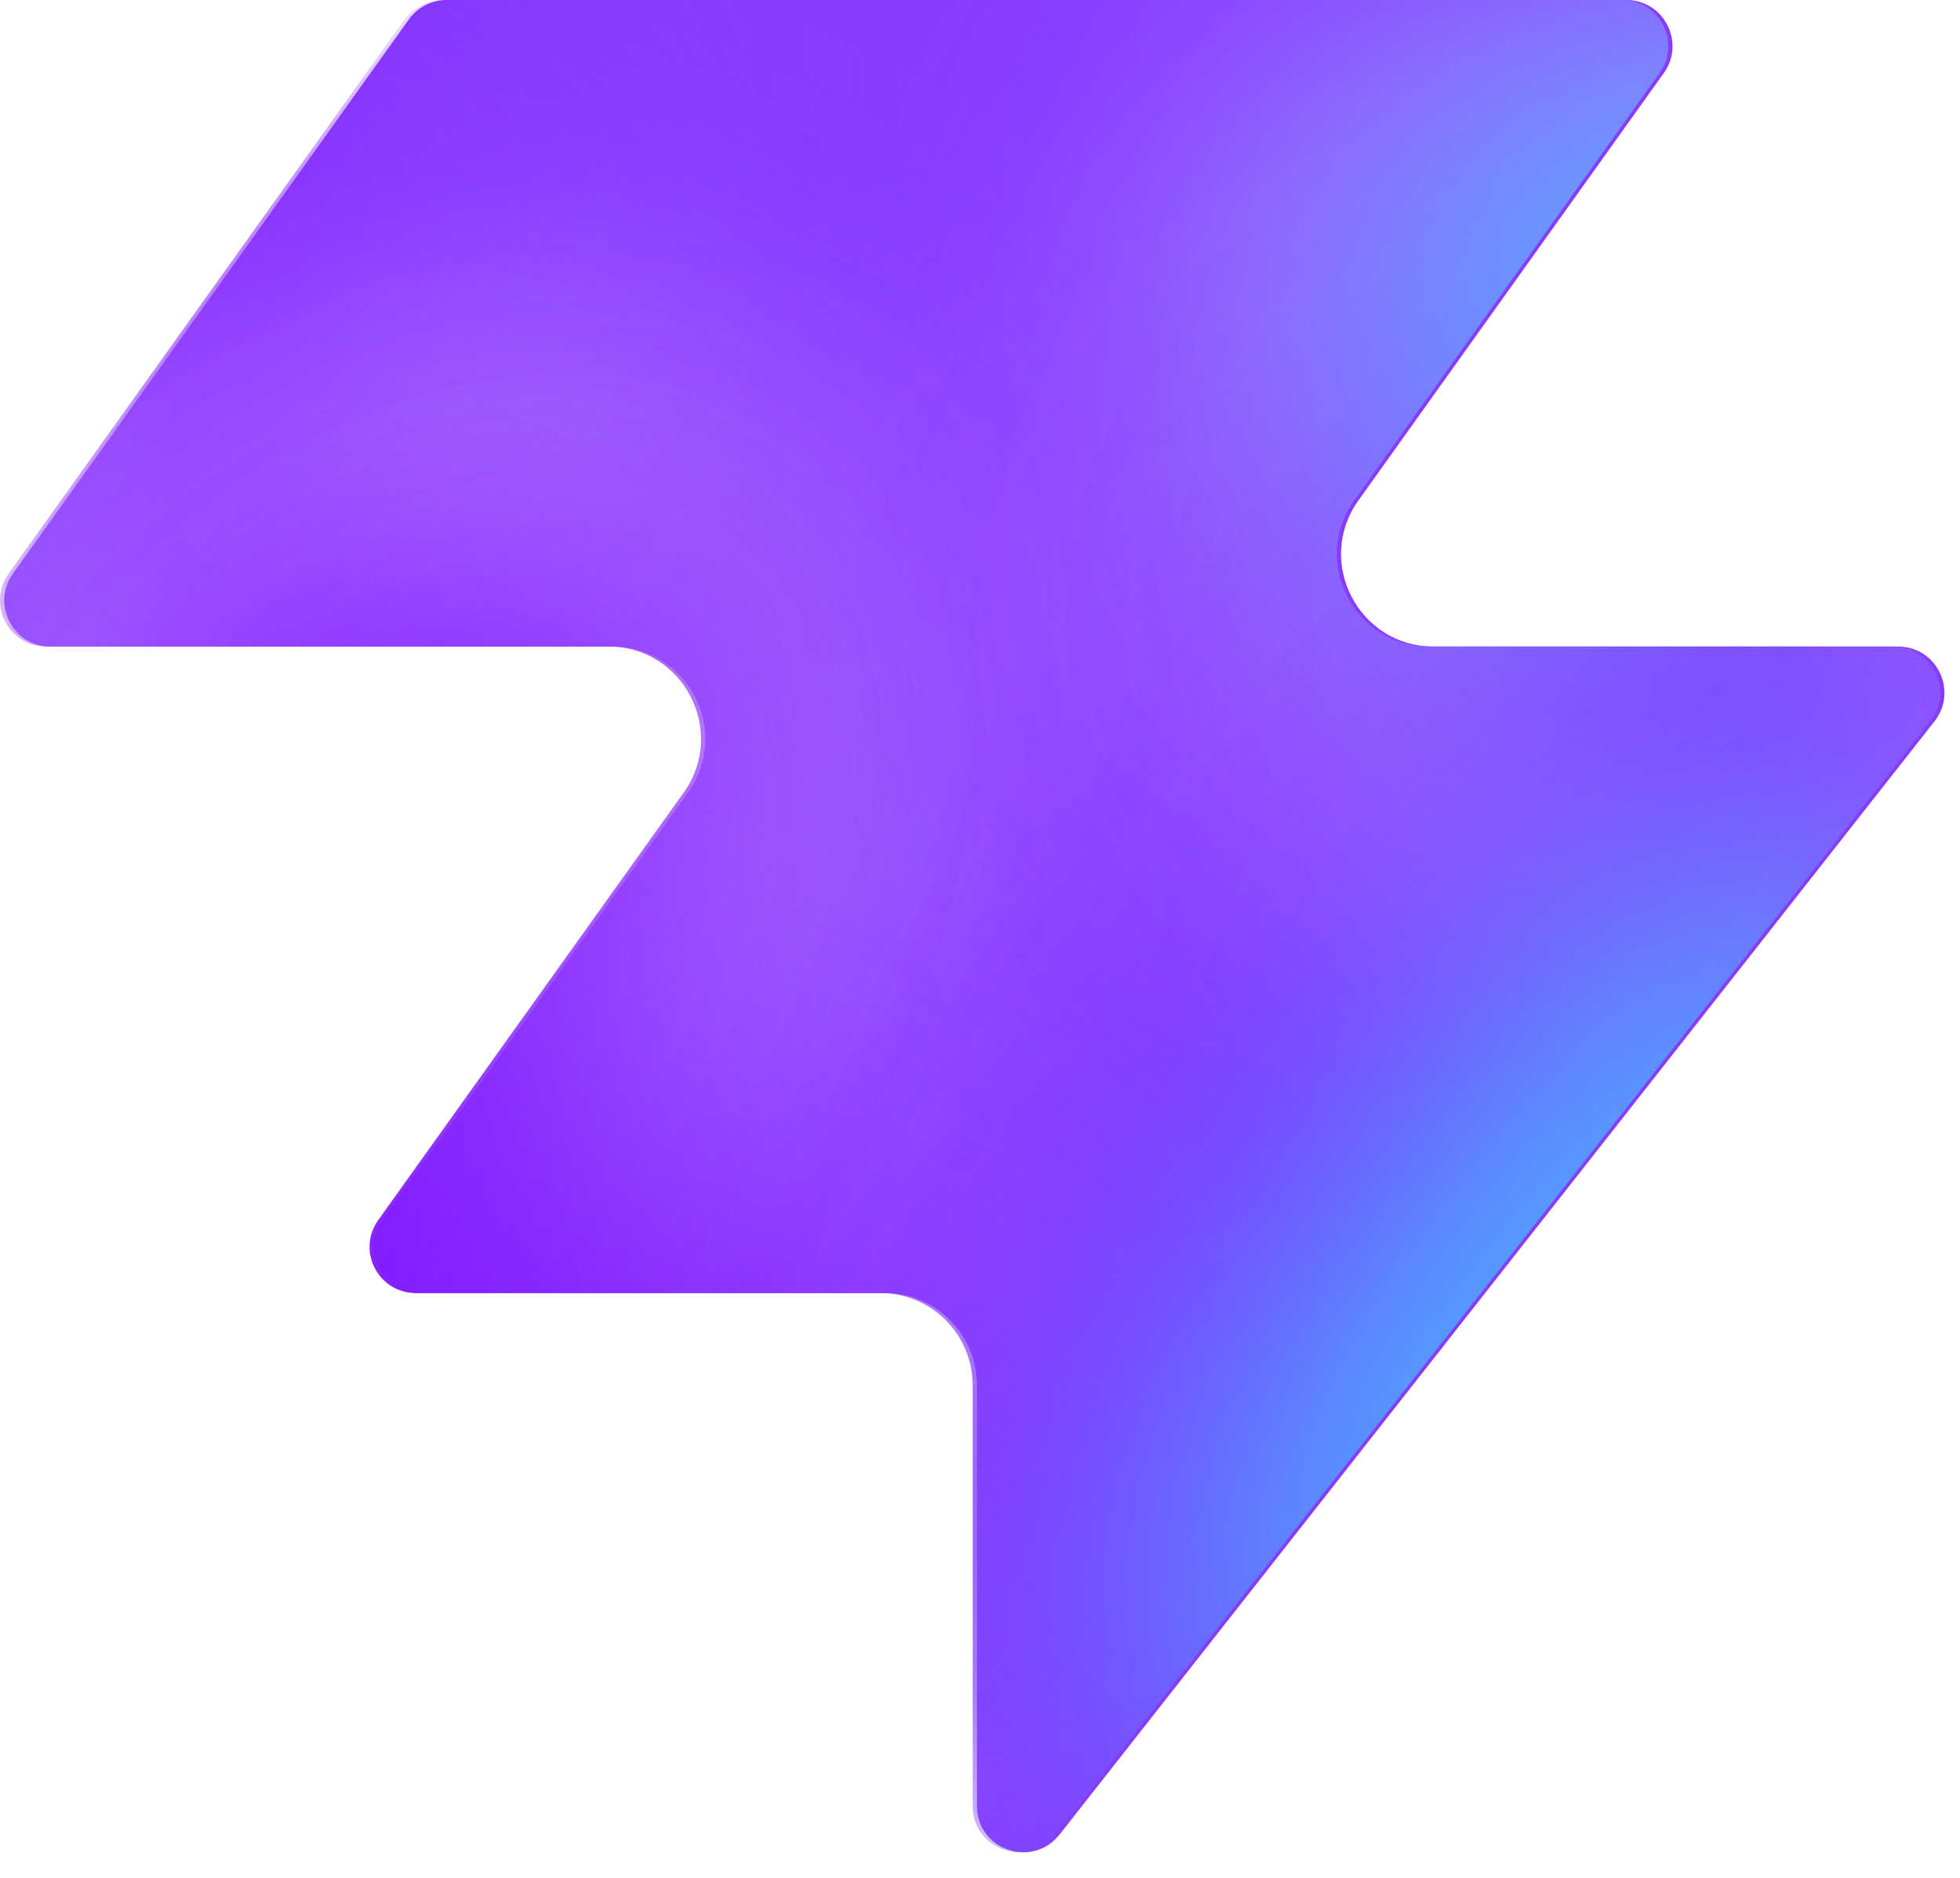
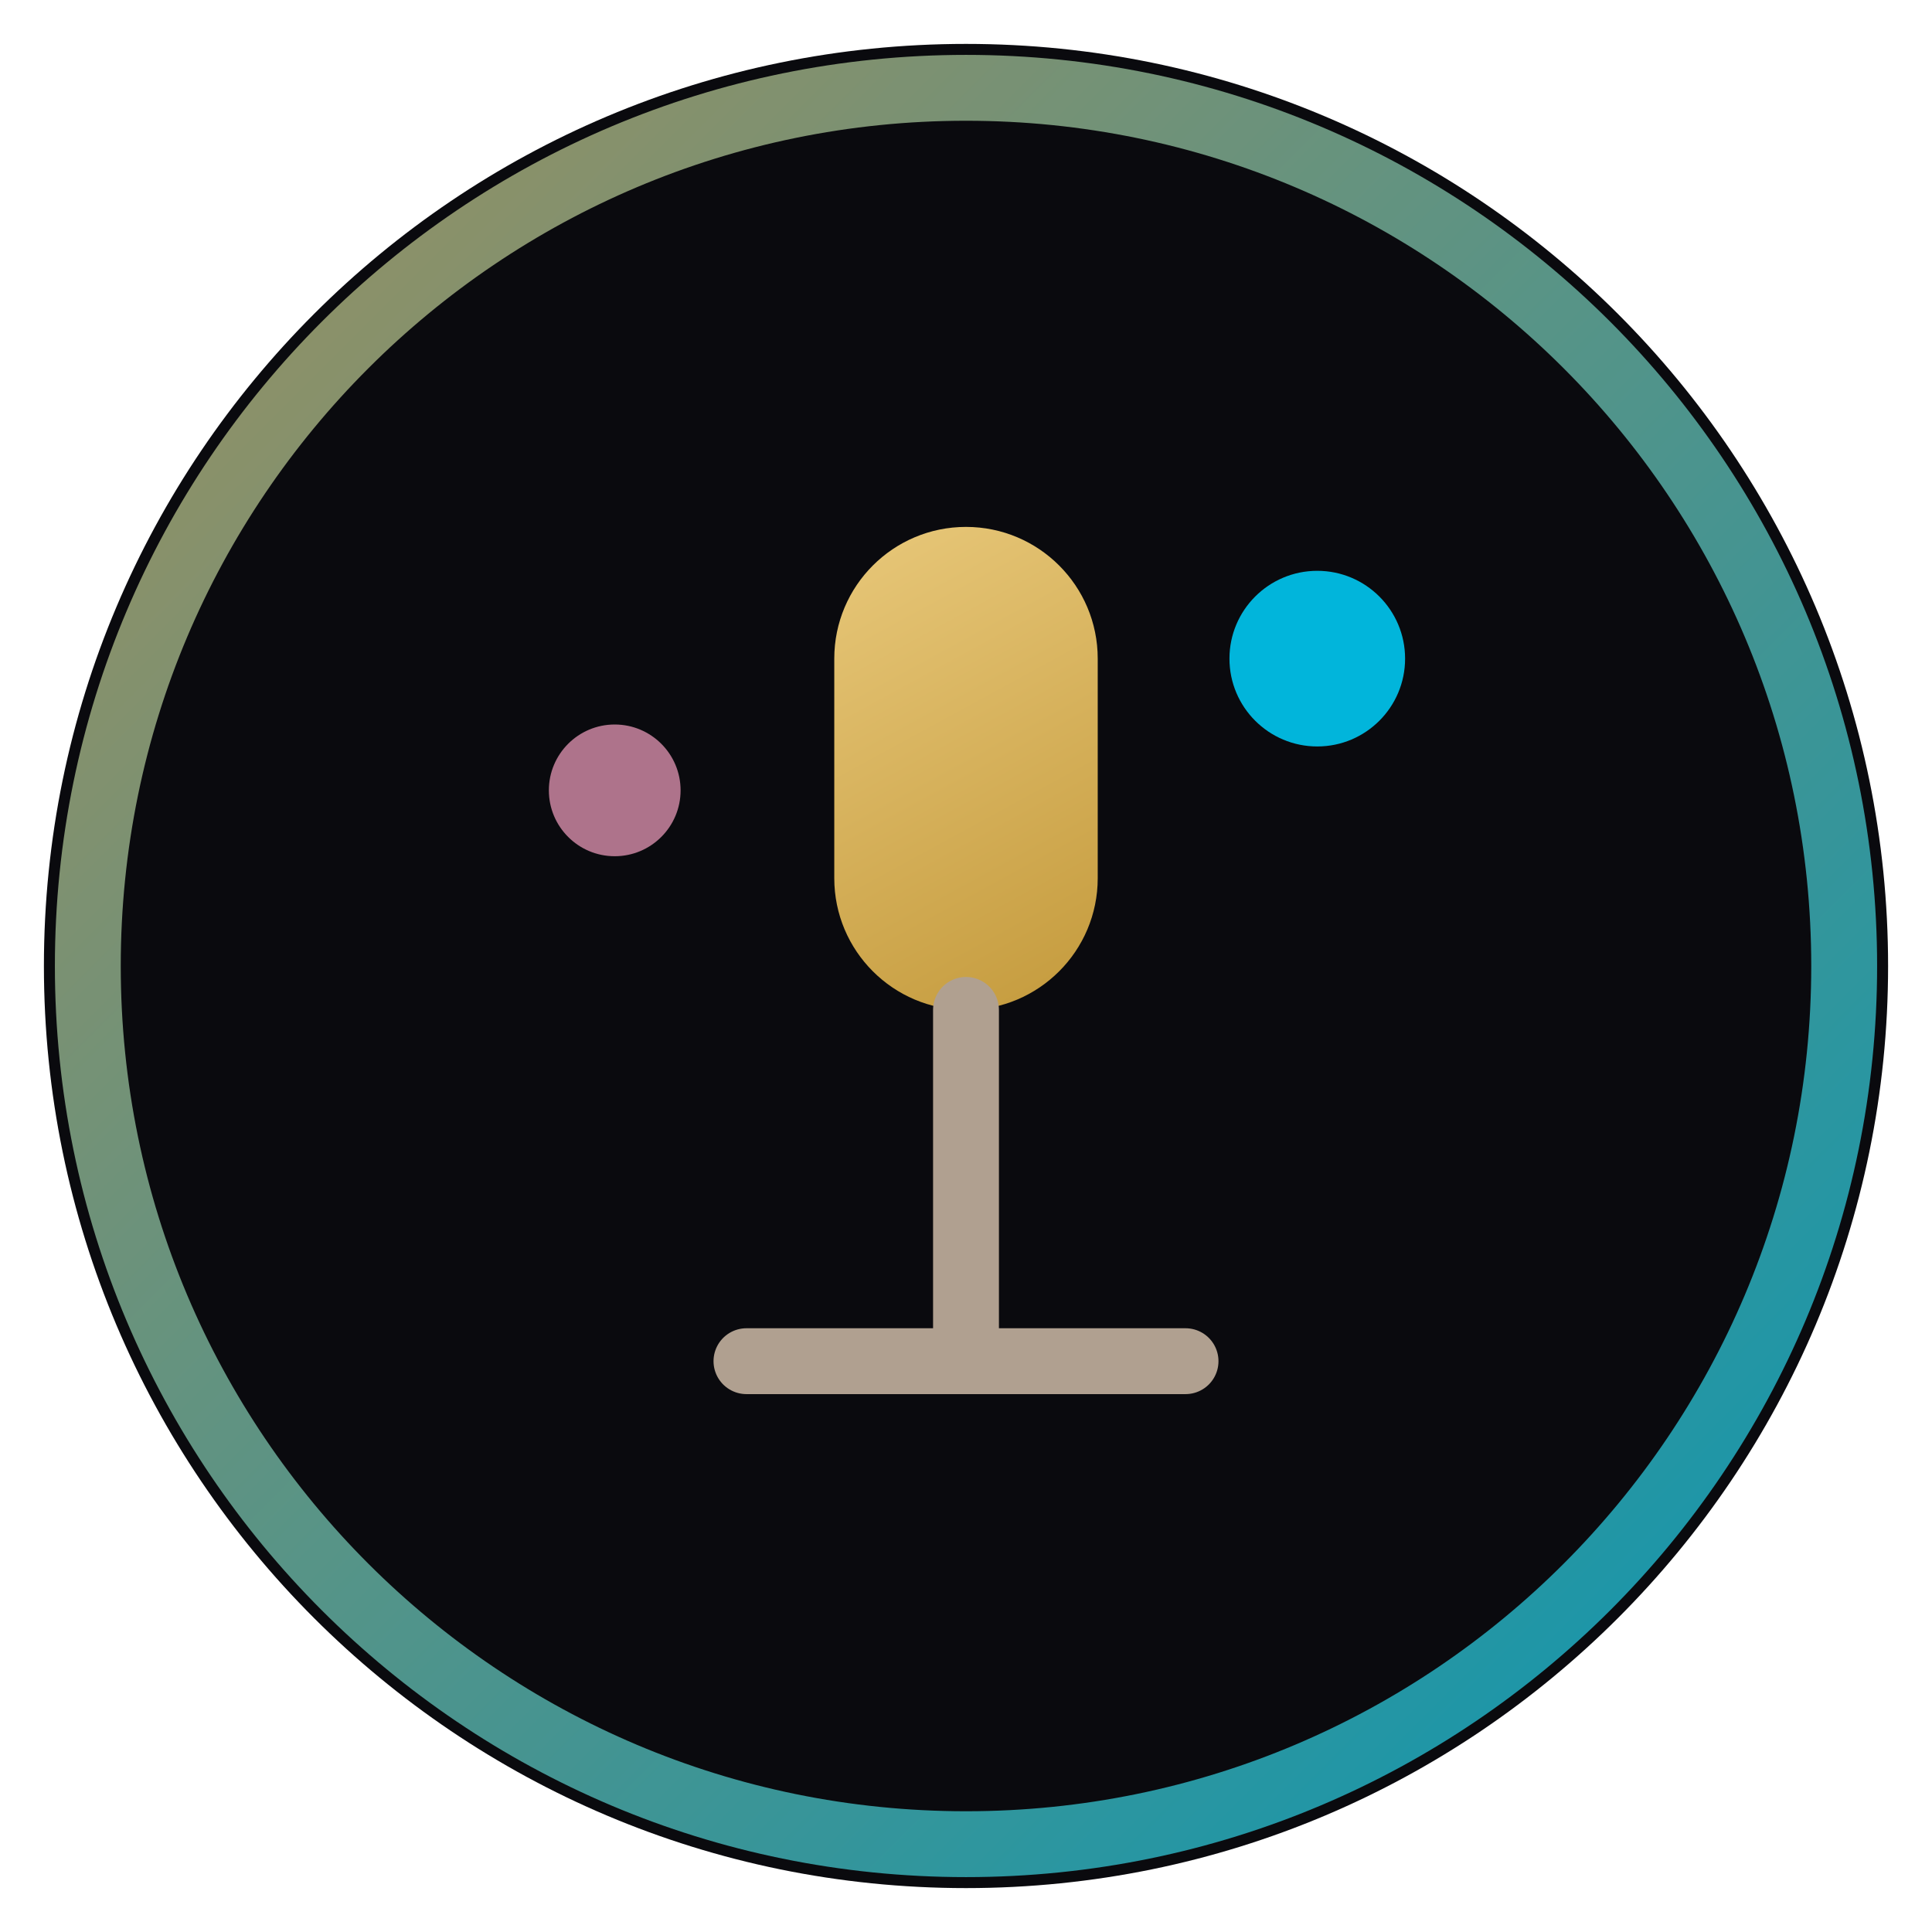
- <svg xmlns="http://www.w3.org/2000/svg" width="48" height="46" fill="none" viewBox="0 0 48 46">
-   <path fill="#863bff" d="M25.946 44.938c-.664.845-2.021.375-2.021-.698V33.937a2.26 2.26 0 0 0-2.262-2.262H10.287c-.92 0-1.456-1.04-.92-1.788l7.48-10.471c1.07-1.497 0-3.578-1.842-3.578H1.237c-.92 0-1.456-1.04-.92-1.788L10.013.474c.214-.297.556-.474.92-.474h28.894c.92 0 1.456 1.04.92 1.788l-7.48 10.471c-1.07 1.498 0 3.579 1.842 3.579h11.377c.943 0 1.473 1.088.89 1.83L25.947 44.94z" style="fill:#863bff;fill:color(display-p3 .525 .23 1);fill-opacity:1" />
-   <mask id="a" width="48" height="46" x="0" y="0" maskUnits="userSpaceOnUse" style="mask-type:alpha">
-     <path fill="#000" d="M25.842 44.938c-.664.844-2.021.375-2.021-.698V33.937a2.26 2.26 0 0 0-2.262-2.262H10.183c-.92 0-1.456-1.04-.92-1.788l7.48-10.471c1.07-1.498 0-3.579-1.842-3.579H1.133c-.92 0-1.456-1.04-.92-1.787L9.91.473c.214-.297.556-.474.92-.474h28.894c.92 0 1.456 1.04.92 1.788l-7.48 10.471c-1.07 1.498 0 3.578 1.842 3.578h11.377c.943 0 1.473 1.088.89 1.832L25.843 44.94z" style="fill:#000;fill-opacity:1" />
-   </mask>
-   <g mask="url(#a)">
-     <g filter="url(#b)">
-       <ellipse cx="5.508" cy="14.704" fill="#ede6ff" rx="5.508" ry="14.704" style="fill:#ede6ff;fill:color(display-p3 .927 .903 1);fill-opacity:1" transform="matrix(.00324 1 1 -.00324 -4.47 31.516)" />
-     </g>
-     <g filter="url(#c)">
-       <ellipse cx="10.399" cy="29.851" fill="#ede6ff" rx="10.399" ry="29.851" style="fill:#ede6ff;fill:color(display-p3 .927 .903 1);fill-opacity:1" transform="matrix(.00324 1 1 -.00324 -39.328 7.883)" />
-     </g>
-     <g filter="url(#d)">
-       <ellipse cx="5.508" cy="30.487" fill="#7e14ff" rx="5.508" ry="30.487" style="fill:#7e14ff;fill:color(display-p3 .492 .077 1);fill-opacity:1" transform="rotate(89.814 -25.913 -14.639)scale(1 -1)" />
-     </g>
-     <g filter="url(#e)">
-       <ellipse cx="5.508" cy="30.599" fill="#7e14ff" rx="5.508" ry="30.599" style="fill:#7e14ff;fill:color(display-p3 .492 .077 1);fill-opacity:1" transform="rotate(89.814 -32.644 -3.334)scale(1 -1)" />
-     </g>
-     <g filter="url(#f)">
-       <ellipse cx="5.508" cy="30.599" fill="#7e14ff" rx="5.508" ry="30.599" style="fill:#7e14ff;fill:color(display-p3 .492 .077 1);fill-opacity:1" transform="matrix(.00324 1 1 -.00324 -34.34 30.47)" />
-     </g>
-     <g filter="url(#g)">
-       <ellipse cx="14.072" cy="22.078" fill="#ede6ff" rx="14.072" ry="22.078" style="fill:#ede6ff;fill:color(display-p3 .927 .903 1);fill-opacity:1" transform="rotate(93.35 24.506 48.493)scale(-1 1)" />
-     </g>
-     <g filter="url(#h)">
-       <ellipse cx="3.47" cy="21.501" fill="#7e14ff" rx="3.47" ry="21.501" style="fill:#7e14ff;fill:color(display-p3 .492 .077 1);fill-opacity:1" transform="rotate(89.009 28.708 47.59)scale(-1 1)" />
-     </g>
-     <g filter="url(#i)">
-       <ellipse cx="3.47" cy="21.501" fill="#7e14ff" rx="3.47" ry="21.501" style="fill:#7e14ff;fill:color(display-p3 .492 .077 1);fill-opacity:1" transform="rotate(89.009 28.708 47.59)scale(-1 1)" />
-     </g>
-     <g filter="url(#j)">
-       <ellipse cx=".387" cy="8.972" fill="#7e14ff" rx="4.407" ry="29.108" style="fill:#7e14ff;fill:color(display-p3 .492 .077 1);fill-opacity:1" transform="rotate(39.51 .387 8.972)" />
-     </g>
-     <g filter="url(#k)">
-       <ellipse cx="47.523" cy="-6.092" fill="#7e14ff" rx="4.407" ry="29.108" style="fill:#7e14ff;fill:color(display-p3 .492 .077 1);fill-opacity:1" transform="rotate(37.892 47.523 -6.092)" />
-     </g>
-     <g filter="url(#l)">
-       <ellipse cx="41.412" cy="6.333" fill="#47bfff" rx="5.971" ry="9.665" style="fill:#47bfff;fill:color(display-p3 .28 .748 1);fill-opacity:1" transform="rotate(37.892 41.412 6.333)" />
-     </g>
-     <g filter="url(#m)">
-       <ellipse cx="-1.879" cy="38.332" fill="#7e14ff" rx="4.407" ry="29.108" style="fill:#7e14ff;fill:color(display-p3 .492 .077 1);fill-opacity:1" transform="rotate(37.892 -1.88 38.332)" />
-     </g>
-     <g filter="url(#n)">
-       <ellipse cx="-1.879" cy="38.332" fill="#7e14ff" rx="4.407" ry="29.108" style="fill:#7e14ff;fill:color(display-p3 .492 .077 1);fill-opacity:1" transform="rotate(37.892 -1.88 38.332)" />
-     </g>
-     <g filter="url(#o)">
-       <ellipse cx="35.651" cy="29.907" fill="#7e14ff" rx="4.407" ry="29.108" style="fill:#7e14ff;fill:color(display-p3 .492 .077 1);fill-opacity:1" transform="rotate(37.892 35.651 29.907)" />
-     </g>
-     <g filter="url(#p)">
-       <ellipse cx="38.418" cy="32.4" fill="#47bfff" rx="5.971" ry="15.297" style="fill:#47bfff;fill:color(display-p3 .28 .748 1);fill-opacity:1" transform="rotate(37.892 38.418 32.4)" />
-     </g>
-   </g>
+ <svg xmlns="http://www.w3.org/2000/svg" viewBox="0 0 44 44" width="44" height="44">
  <defs>
-     <filter id="b" width="60.045" height="41.654" x="-19.77" y="16.149" color-interpolation-filters="sRGB" filterUnits="userSpaceOnUse">
-       <feFlood flood-opacity="0" result="BackgroundImageFix" />
-       <feBlend in="SourceGraphic" in2="BackgroundImageFix" result="shape" />
-       <feGaussianBlur result="effect1_foregroundBlur_2002_17158" stdDeviation="7.659" />
-     </filter>
-     <filter id="c" width="90.34" height="51.437" x="-54.613" y="-7.533" color-interpolation-filters="sRGB" filterUnits="userSpaceOnUse">
-       <feFlood flood-opacity="0" result="BackgroundImageFix" />
-       <feBlend in="SourceGraphic" in2="BackgroundImageFix" result="shape" />
-       <feGaussianBlur result="effect1_foregroundBlur_2002_17158" stdDeviation="7.659" />
-     </filter>
-     <filter id="d" width="79.355" height="29.4" x="-49.64" y="2.03" color-interpolation-filters="sRGB" filterUnits="userSpaceOnUse">
-       <feFlood flood-opacity="0" result="BackgroundImageFix" />
-       <feBlend in="SourceGraphic" in2="BackgroundImageFix" result="shape" />
-       <feGaussianBlur result="effect1_foregroundBlur_2002_17158" stdDeviation="4.596" />
-     </filter>
-     <filter id="e" width="79.579" height="29.4" x="-45.045" y="20.029" color-interpolation-filters="sRGB" filterUnits="userSpaceOnUse">
-       <feFlood flood-opacity="0" result="BackgroundImageFix" />
-       <feBlend in="SourceGraphic" in2="BackgroundImageFix" result="shape" />
-       <feGaussianBlur result="effect1_foregroundBlur_2002_17158" stdDeviation="4.596" />
-     </filter>
-     <filter id="f" width="79.579" height="29.4" x="-43.513" y="21.178" color-interpolation-filters="sRGB" filterUnits="userSpaceOnUse">
-       <feFlood flood-opacity="0" result="BackgroundImageFix" />
-       <feBlend in="SourceGraphic" in2="BackgroundImageFix" result="shape" />
-       <feGaussianBlur result="effect1_foregroundBlur_2002_17158" stdDeviation="4.596" />
-     </filter>
-     <filter id="g" width="74.749" height="58.852" x="15.756" y="-17.901" color-interpolation-filters="sRGB" filterUnits="userSpaceOnUse">
-       <feFlood flood-opacity="0" result="BackgroundImageFix" />
-       <feBlend in="SourceGraphic" in2="BackgroundImageFix" result="shape" />
-       <feGaussianBlur result="effect1_foregroundBlur_2002_17158" stdDeviation="7.659" />
-     </filter>
-     <filter id="h" width="61.377" height="25.362" x="23.548" y="2.284" color-interpolation-filters="sRGB" filterUnits="userSpaceOnUse">
-       <feFlood flood-opacity="0" result="BackgroundImageFix" />
-       <feBlend in="SourceGraphic" in2="BackgroundImageFix" result="shape" />
-       <feGaussianBlur result="effect1_foregroundBlur_2002_17158" stdDeviation="4.596" />
-     </filter>
-     <filter id="i" width="61.377" height="25.362" x="23.548" y="2.284" color-interpolation-filters="sRGB" filterUnits="userSpaceOnUse">
-       <feFlood flood-opacity="0" result="BackgroundImageFix" />
-       <feBlend in="SourceGraphic" in2="BackgroundImageFix" result="shape" />
-       <feGaussianBlur result="effect1_foregroundBlur_2002_17158" stdDeviation="4.596" />
-     </filter>
-     <filter id="j" width="56.045" height="63.649" x="-27.636" y="-22.853" color-interpolation-filters="sRGB" filterUnits="userSpaceOnUse">
-       <feFlood flood-opacity="0" result="BackgroundImageFix" />
-       <feBlend in="SourceGraphic" in2="BackgroundImageFix" result="shape" />
-       <feGaussianBlur result="effect1_foregroundBlur_2002_17158" stdDeviation="4.596" />
-     </filter>
-     <filter id="k" width="54.814" height="64.646" x="20.116" y="-38.415" color-interpolation-filters="sRGB" filterUnits="userSpaceOnUse">
-       <feFlood flood-opacity="0" result="BackgroundImageFix" />
-       <feBlend in="SourceGraphic" in2="BackgroundImageFix" result="shape" />
-       <feGaussianBlur result="effect1_foregroundBlur_2002_17158" stdDeviation="4.596" />
-     </filter>
-     <filter id="l" width="33.541" height="35.313" x="24.641" y="-11.323" color-interpolation-filters="sRGB" filterUnits="userSpaceOnUse">
-       <feFlood flood-opacity="0" result="BackgroundImageFix" />
-       <feBlend in="SourceGraphic" in2="BackgroundImageFix" result="shape" />
-       <feGaussianBlur result="effect1_foregroundBlur_2002_17158" stdDeviation="4.596" />
-     </filter>
-     <filter id="m" width="54.814" height="64.646" x="-29.286" y="6.009" color-interpolation-filters="sRGB" filterUnits="userSpaceOnUse">
-       <feFlood flood-opacity="0" result="BackgroundImageFix" />
-       <feBlend in="SourceGraphic" in2="BackgroundImageFix" result="shape" />
-       <feGaussianBlur result="effect1_foregroundBlur_2002_17158" stdDeviation="4.596" />
-     </filter>
-     <filter id="n" width="54.814" height="64.646" x="-29.286" y="6.009" color-interpolation-filters="sRGB" filterUnits="userSpaceOnUse">
-       <feFlood flood-opacity="0" result="BackgroundImageFix" />
-       <feBlend in="SourceGraphic" in2="BackgroundImageFix" result="shape" />
-       <feGaussianBlur result="effect1_foregroundBlur_2002_17158" stdDeviation="4.596" />
-     </filter>
-     <filter id="o" width="54.814" height="64.646" x="8.244" y="-2.416" color-interpolation-filters="sRGB" filterUnits="userSpaceOnUse">
-       <feFlood flood-opacity="0" result="BackgroundImageFix" />
-       <feBlend in="SourceGraphic" in2="BackgroundImageFix" result="shape" />
-       <feGaussianBlur result="effect1_foregroundBlur_2002_17158" stdDeviation="4.596" />
-     </filter>
-     <filter id="p" width="39.409" height="43.623" x="18.713" y="10.588" color-interpolation-filters="sRGB" filterUnits="userSpaceOnUse">
-       <feFlood flood-opacity="0" result="BackgroundImageFix" />
-       <feBlend in="SourceGraphic" in2="BackgroundImageFix" result="shape" />
-       <feGaussianBlur result="effect1_foregroundBlur_2002_17158" stdDeviation="4.596" />
-     </filter>
+     <linearGradient id="r" x1="0" y1="0" x2="44" y2="44" gradientUnits="userSpaceOnUse">
+       <stop offset="0" stop-color="#e8c87a" />
+       <stop offset="1" stop-color="#00d4ff" />
+     </linearGradient>
+     <linearGradient id="m" x1="19" y1="12" x2="25" y2="23" gradientUnits="userSpaceOnUse">
+       <stop offset="0" stop-color="#e8c87a" />
+       <stop offset="1" stop-color="#c49a3c" />
+     </linearGradient>
  </defs>
+   <circle cx="22" cy="22" r="21" fill="#0a0a0e" />
+   <circle cx="22" cy="22" r="20" fill="none" stroke="url(#r)" stroke-width="1.5" opacity="0.7" />
+   <rect x="19" y="12" width="6" height="11" rx="3" fill="url(#m)" />
+   <path d="M22 23v8M17 31h10" stroke="#b0a090" stroke-width="1.5" stroke-linecap="round" />
+   <circle cx="30" cy="15" r="2" fill="#00d4ff" opacity="0.85" />
+   <circle cx="14" cy="18" r="1.5" fill="#f4a0c0" opacity="0.7" />
</svg>
